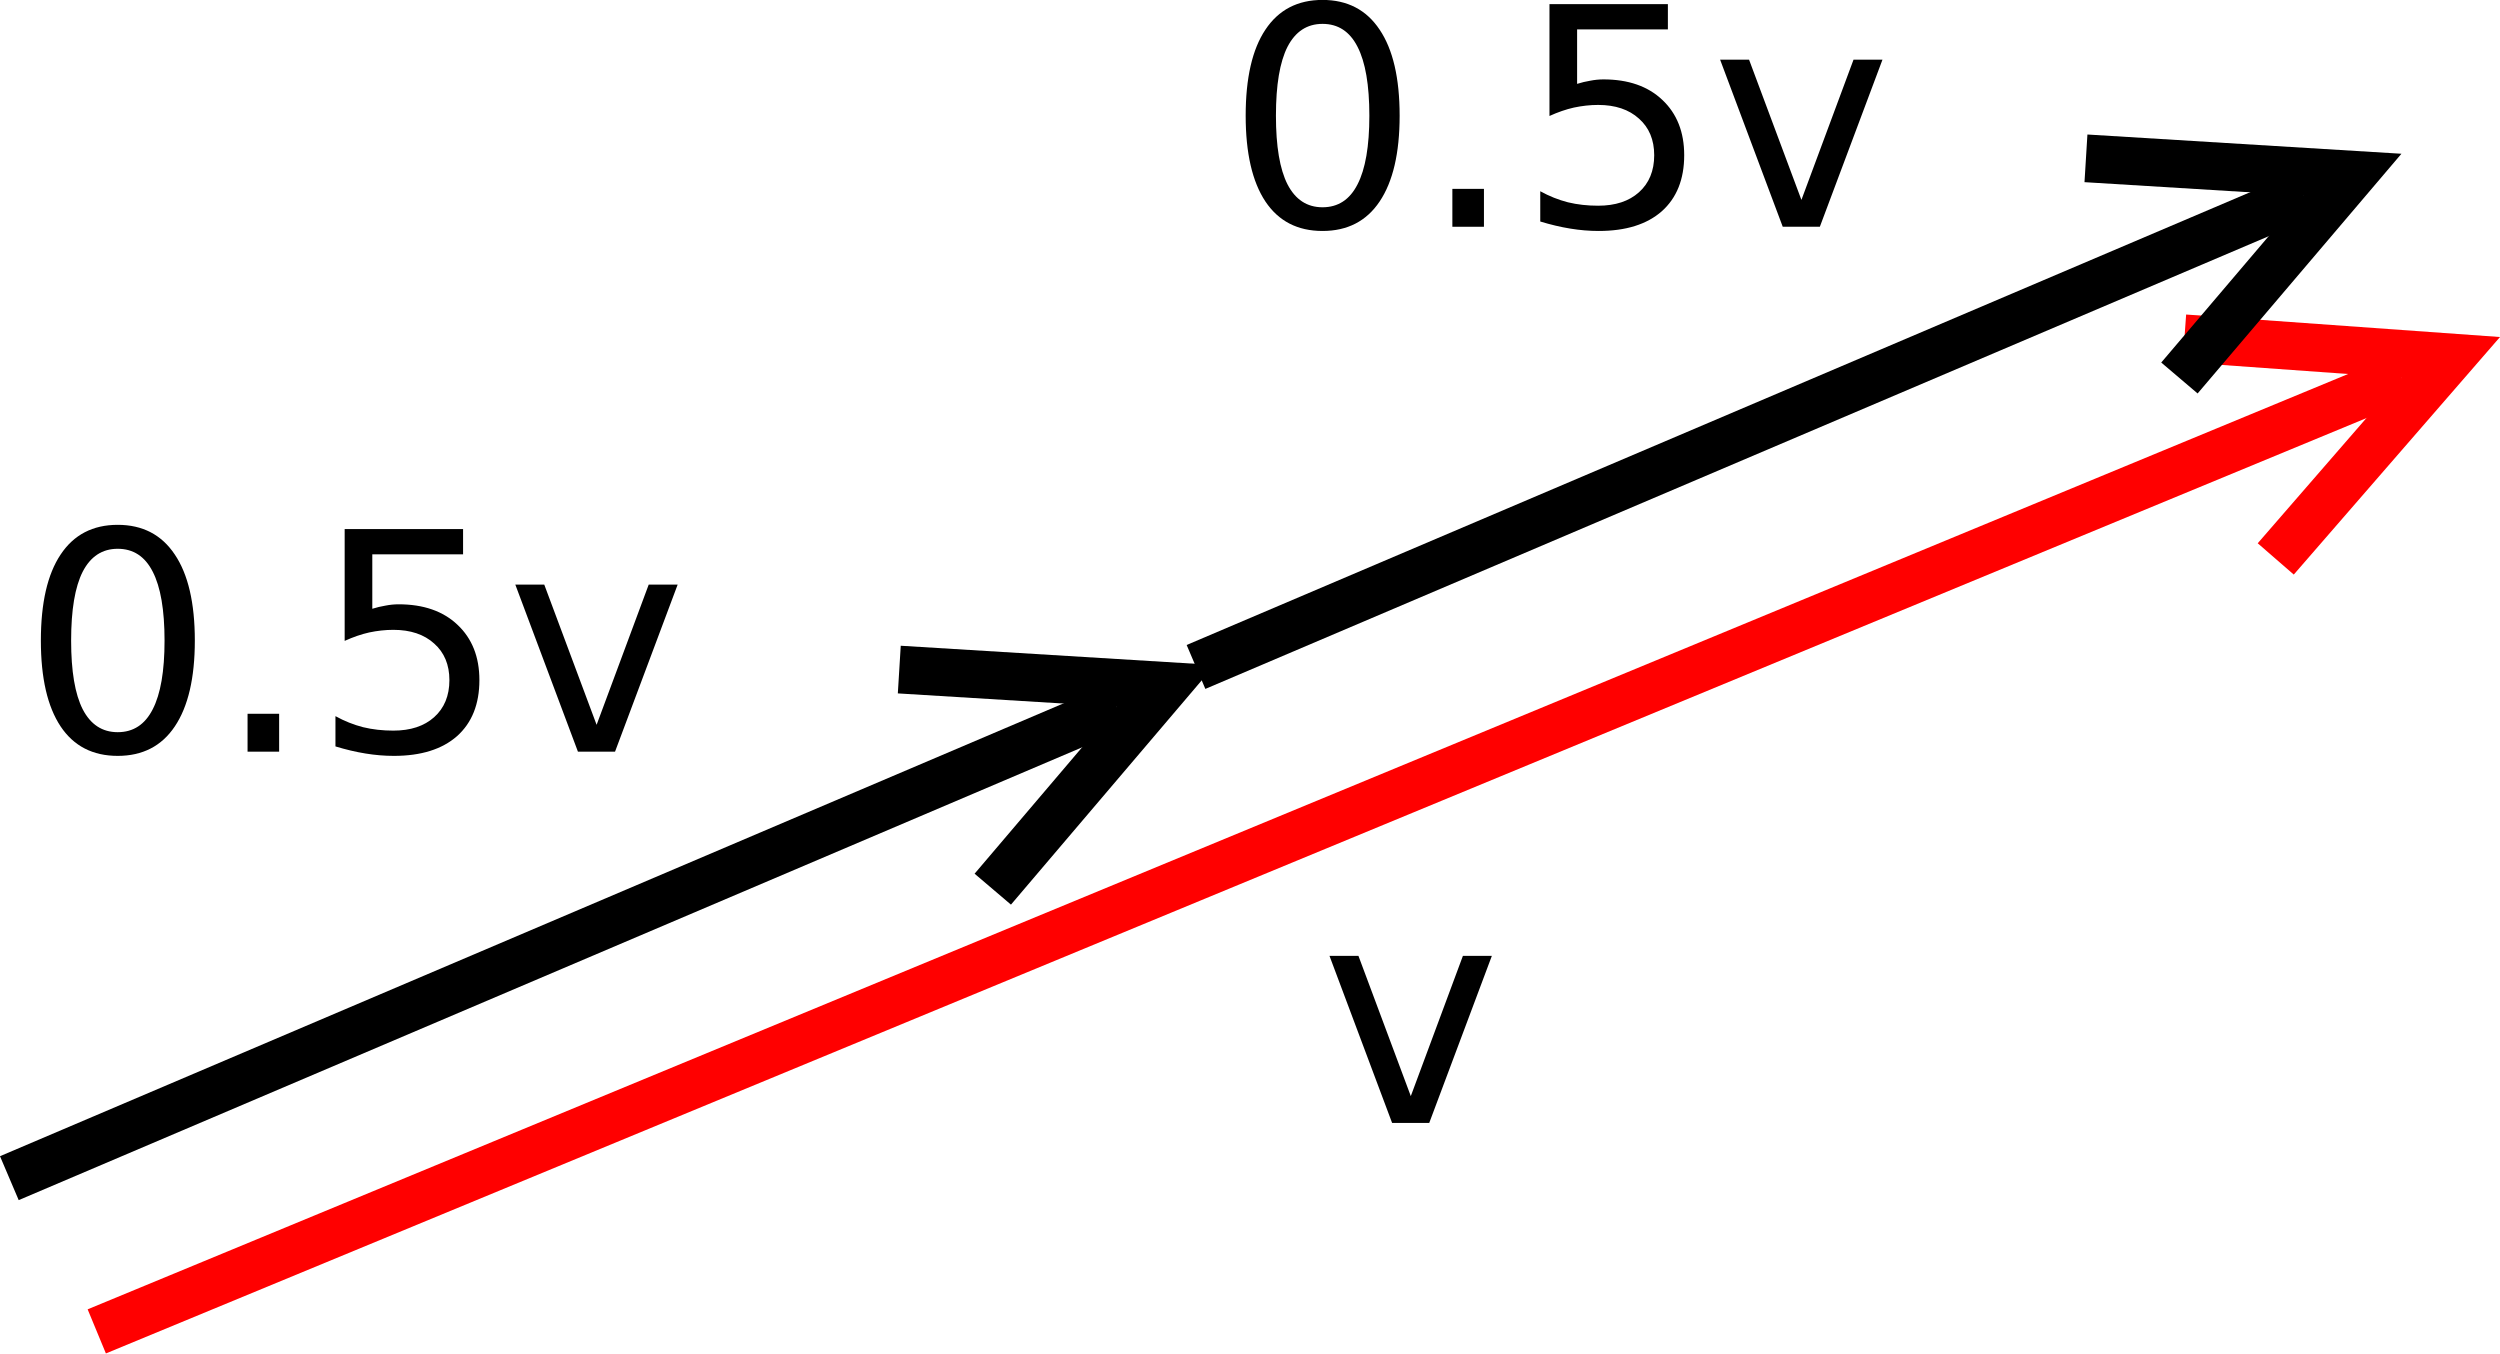
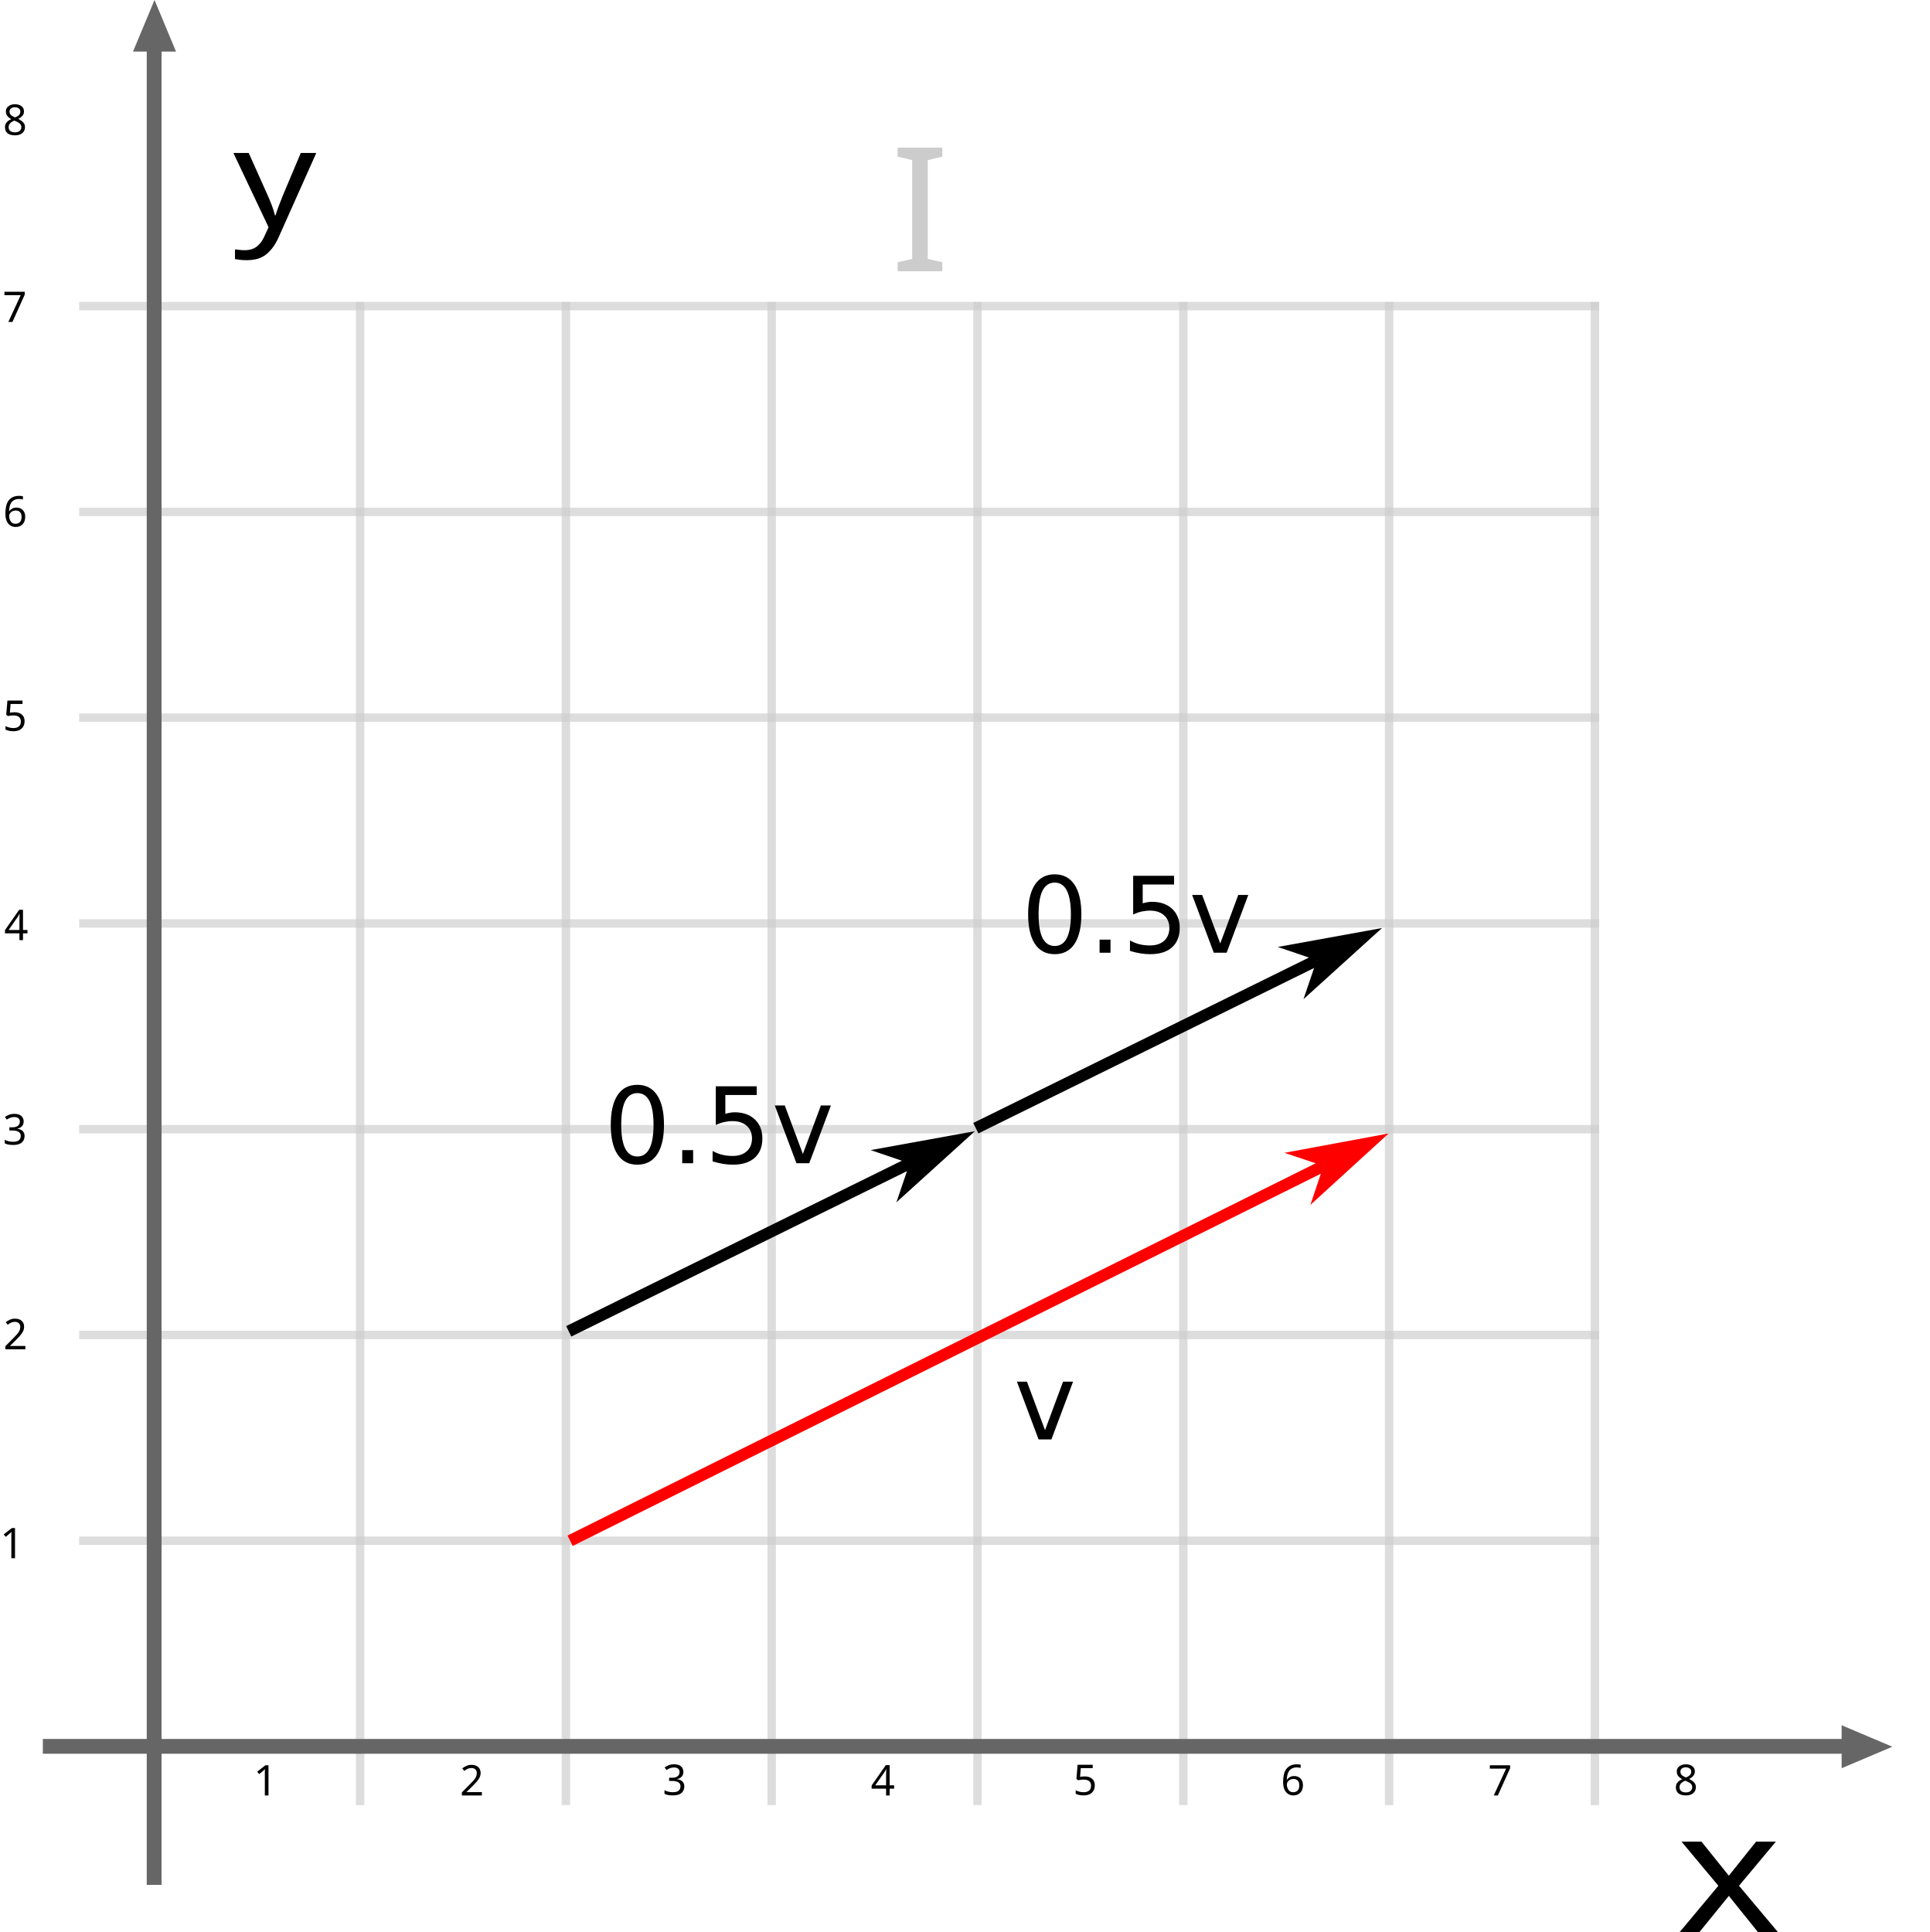
- <svg xmlns="http://www.w3.org/2000/svg" width="148.445pt" height="80.365pt" viewBox="0 0 148.445 80.365" version="1.1" id="svg298">
+ <svg xmlns="http://www.w3.org/2000/svg" width="331.4pt" height="331.91pt" viewBox="0 0 331.4 331.91" version="1.1" id="svg298">
  <defs id="defs247">
+     <marker style="overflow:visible" id="marker5212" refX="0" refY="0" orient="auto-start-reverse" markerWidth="8.75" markerHeight="5" viewBox="0 0 8.75 5" preserveAspectRatio="xMidYMid">
+       <path style="fill:context-stroke;fill-rule:evenodd;stroke:none" d="M 0,0 5,-5 -12.5,0 5,5 Z" id="path5210" transform="scale(-0.5)" />
+     </marker>
+     <marker style="overflow:visible" id="Arrow1L" refX="0" refY="0" orient="auto-start-reverse" markerWidth="8.75" markerHeight="5" viewBox="0 0 8.75 5" preserveAspectRatio="xMidYMid">
+       <path style="fill:context-stroke;fill-rule:evenodd;stroke:none" d="M 0,0 5,-5 -12.5,0 5,5 Z" id="arrow1L" transform="scale(-0.5)" />
+     </marker>
    <g id="g227">
      <symbol overflow="visible" id="glyph0-0">
-         <path style="stroke:none;" d="M 0.906 3.203 L 0.906 -12.797 L 9.969 -12.797 L 9.969 3.203 Z M 1.922 2.203 L 8.969 2.203 L 8.969 -11.766 L 1.922 -11.766 Z M 1.922 2.203 " id="path212" />
+         <path style="stroke:none" d="m 0.906,3.203 v -16 h 9.062 v 16 z m 1.016,-1 H 8.969 v -13.969 H 1.922 Z m 0,0" id="path212" />
      </symbol>
      <symbol overflow="visible" id="glyph0-1">
-         <path style="stroke:none;" d="M 0.547 -9.922 L 2.266 -9.922 L 5.375 -1.594 L 8.469 -9.922 L 10.188 -9.922 L 6.469 0 L 4.266 0 Z M 0.547 -9.922 " id="path215" />
+         <path style="stroke:none" d="m 0.547,-9.922 h 1.719 L 5.375,-1.594 8.469,-9.922 H 10.188 L 6.469,0 H 4.266 Z m 0,0" id="path215" />
      </symbol>
      <symbol overflow="visible" id="glyph0-2">
-         <path style="stroke:none;" d="M 5.766 -12.047 C 4.848 -12.047 4.156 -11.594 3.688 -10.688 C 3.227 -9.781 3 -8.414 3 -6.594 C 3 -4.781 3.227 -3.422 3.688 -2.516 C 4.156 -1.609 4.848 -1.156 5.766 -1.156 C 6.691 -1.156 7.383 -1.609 7.844 -2.516 C 8.312 -3.422 8.547 -4.781 8.547 -6.594 C 8.547 -8.414 8.312 -9.781 7.844 -10.688 C 7.383 -11.594 6.691 -12.047 5.766 -12.047 Z M 5.766 -13.469 C 7.242 -13.469 8.375 -12.879 9.156 -11.703 C 9.945 -10.535 10.344 -8.832 10.344 -6.594 C 10.344 -4.375 9.945 -2.676 9.156 -1.5 C 8.375 -0.332 7.242 0.25 5.766 0.25 C 4.285 0.25 3.156 -0.332 2.375 -1.5 C 1.594 -2.676 1.203 -4.375 1.203 -6.594 C 1.203 -8.832 1.594 -10.535 2.375 -11.703 C 3.156 -12.879 4.285 -13.469 5.766 -13.469 Z M 5.766 -13.469 " id="path218" />
+         <path style="stroke:none" d="m 5.766,-12.047 c -0.918,0 -1.609,0.453 -2.078,1.359 C 3.227,-9.781 3,-8.414 3,-6.594 c 0,1.812 0.227,3.172 0.688,4.078 0.469,0.906 1.16,1.359 2.078,1.359 0.926,0 1.617,-0.453 2.078,-1.359 0.469,-0.906 0.703,-2.266 0.703,-4.078 0,-1.82 -0.234,-3.188 -0.703,-4.094 -0.461,-0.906 -1.152,-1.359 -2.078,-1.359 z m 0,-1.422 c 1.477,0 2.609,0.59 3.391,1.766 0.789,1.168 1.188,2.871 1.188,5.109 0,2.219 -0.398,3.918 -1.188,5.094 C 8.375,-0.332 7.242,0.25 5.766,0.25 4.285,0.25 3.156,-0.332 2.375,-1.5 1.594,-2.676 1.203,-4.375 1.203,-6.594 c 0,-2.238 0.391,-3.941 1.172,-5.109 0.781,-1.176 1.91,-1.766 3.391,-1.766 z m 0,0" id="path218" />
      </symbol>
      <symbol overflow="visible" id="glyph0-3">
-         <path style="stroke:none;" d="M 1.938 -2.25 L 3.812 -2.25 L 3.812 0 L 1.938 0 Z M 1.938 -2.25 " id="path221" />
+         <path style="stroke:none" d="m 1.938,-2.25 h 1.875 V 0 h -1.875 z m 0,0" id="path221" />
      </symbol>
      <symbol overflow="visible" id="glyph0-4">
-         <path style="stroke:none;" d="M 1.953 -13.219 L 8.984 -13.219 L 8.984 -11.719 L 3.594 -11.719 L 3.594 -8.484 C 3.852 -8.566 4.113 -8.629 4.375 -8.672 C 4.633 -8.723 4.895 -8.75 5.156 -8.75 C 6.633 -8.75 7.801 -8.344 8.656 -7.531 C 9.52 -6.719 9.953 -5.625 9.953 -4.25 C 9.953 -2.82 9.508 -1.711 8.625 -0.922 C 7.738 -0.141 6.488 0.25 4.875 0.25 C 4.32 0.25 3.758 0.203 3.188 0.109 C 2.613 0.016 2.02 -0.125 1.406 -0.312 L 1.406 -2.109 C 1.938 -1.816 2.484 -1.598 3.047 -1.453 C 3.609 -1.316 4.207 -1.25 4.844 -1.25 C 5.863 -1.25 6.672 -1.516 7.266 -2.047 C 7.867 -2.586 8.172 -3.32 8.172 -4.25 C 8.172 -5.164 7.867 -5.891 7.266 -6.422 C 6.672 -6.961 5.863 -7.234 4.844 -7.234 C 4.363 -7.234 3.883 -7.18 3.406 -7.078 C 2.938 -6.973 2.453 -6.805 1.953 -6.578 Z M 1.953 -13.219 " id="path224" />
+         <path style="stroke:none" d="m 1.953,-13.219 h 7.031 v 1.5 H 3.594 v 3.234 C 3.852,-8.566 4.113,-8.629 4.375,-8.672 4.633,-8.723 4.895,-8.75 5.156,-8.75 c 1.477,0 2.645,0.406 3.5,1.219 0.863,0.812 1.297,1.906 1.297,3.281 0,1.43 -0.445,2.539 -1.328,3.328 C 7.738,-0.141 6.488,0.25 4.875,0.25 4.32,0.25 3.758,0.203 3.188,0.109 2.613,0.016 2.02,-0.125 1.406,-0.312 v -1.797 c 0.531,0.293 1.078,0.512 1.641,0.656 0.562,0.137 1.16,0.203 1.797,0.203 1.02,0 1.828,-0.266 2.422,-0.797 0.602,-0.539 0.906,-1.273 0.906,-2.203 0,-0.914 -0.305,-1.641 -0.906,-2.172 -0.594,-0.539 -1.402,-0.812 -2.422,-0.812 -0.48,0 -0.961,0.055 -1.438,0.156 -0.469,0.105 -0.953,0.273 -1.453,0.5 z m 0,0" id="path224" />
      </symbol>
    </g>
    <clipPath id="clip1">
-       <path d="M 0 1 L 107 1 L 107 80.363 L 0 80.363 Z M 0 1 " id="path229" />
+       <path d="M 0,1 H 107 V 80.363 H 0 Z m 0,0" id="path229" />
    </clipPath>
    <clipPath id="clip2">
-       <path d="M 13 0 L 110 0 L 110 80.363 L 13 80.363 Z M 13 0 " id="path232" />
+       <path d="m 13,0 h 97 V 80.363 H 13 Z m 0,0" id="path232" />
    </clipPath>
    <clipPath id="clip3">
-       <path d="M 0 0 L 148.445 0 L 148.445 80.363 L 0 80.363 Z M 0 0 " id="path235" />
+       <path d="M 0,0 H 148.445 V 80.363 H 0 Z m 0,0" id="path235" />
    </clipPath>
    <clipPath id="clip4">
-       <path d="M 89 0 L 148.445 0 L 148.445 74 L 89 74 Z M 89 0 " id="path238" />
+       <path d="m 89,0 h 59.445 V 74 H 89 Z m 0,0" id="path238" />
    </clipPath>
    <clipPath id="clip5">
-       <path d="M 30 0 L 148.445 0 L 148.445 80 L 30 80 Z M 30 0 " id="path241" />
+       <path d="M 30,0 H 148.445 V 80 H 30 Z m 0,0" id="path241" />
    </clipPath>
    <clipPath id="clip6">
-       <path d="M 83 0 L 148.445 0 L 148.445 63 L 83 63 Z M 83 0 " id="path244" />
+       <path d="m 83,0 h 65.445 V 63 H 83 Z m 0,0" id="path244" />
    </clipPath>
+     <marker style="overflow:visible" id="marker5212-3" refX="0" refY="0" orient="auto-start-reverse" markerWidth="8.75" markerHeight="5" viewBox="0 0 8.75 5" preserveAspectRatio="xMidYMid">
+       <path style="fill:context-stroke;fill-rule:evenodd;stroke:none" d="M 0,0 5,-5 -12.5,0 5,5 Z" id="path5210-7" transform="scale(-0.5)" />
+     </marker>
  </defs>
-   <g clip-path="url(#clip1)" clip-rule="nonzero" id="g251">
-     <path style="fill:none;stroke:#000000;stroke-width:2.835;stroke-linecap:butt;stroke-linejoin:miter;stroke-miterlimit:10;stroke-opacity:1" d="M 0.555,69.957 66.297,41.965" id="path249" />
+   <g id="g4180" transform="translate(7.358736)">
+     <rect id="rect5041-8-0" style="opacity:0.673;fill:#cccccc;stroke-width:0.52" height="258.239" width="1.444" y="51.867" x="53.771" />
+     <rect id="rect5041-6-1" style="opacity:0.673;fill:#cccccc;stroke-width:0.52" height="258.239" width="1.444" y="51.867" x="89.124" />
+     <rect id="rect5041-0-6" style="opacity:0.673;fill:#cccccc;stroke-width:0.52" height="258.239" width="1.444" y="51.867" x="124.469" />
+     <rect id="rect5041-2-5" style="opacity:0.673;fill:#cccccc;stroke-width:0.52" height="258.239" width="1.444" y="51.867" x="159.822" />
+     <rect id="rect5041-4-7" style="opacity:0.673;fill:#cccccc;stroke-width:0.52" height="258.239" width="1.444" y="51.867" x="195.175" />
+     <rect id="rect5041-86-5" style="opacity:0.673;fill:#cccccc;stroke-width:0.52" height="258.239" width="1.444" y="51.867" x="230.52" />
+     <rect id="rect5041-5-4" style="opacity:0.673;fill:#cccccc;stroke-width:0.52" height="258.239" width="1.444" y="51.867" x="265.873" />
+     <rect id="rect5041-00-9" style="opacity:0.673;fill:#cccccc;stroke-width:0.52" transform="rotate(90)" height="261.075" width="1.444" y="-267.314" x="51.867" />
+     <rect id="rect5041-61-7" style="opacity:0.673;fill:#cccccc;stroke-width:0.52" transform="rotate(90)" height="261.075" width="1.444" y="-267.314" x="87.217" />
+     <rect id="rect5041-3-6" style="opacity:0.673;fill:#cccccc;stroke-width:0.52" transform="rotate(90)" height="261.075" width="1.444" y="-267.314" x="122.568" />
+     <rect id="rect5041-89-2" style="opacity:0.673;fill:#cccccc;stroke-width:0.52" transform="rotate(90)" height="261.075" width="1.444" y="-267.314" x="157.918" />
+     <rect id="rect5041-42-9" style="opacity:0.673;fill:#cccccc;stroke-width:0.52" transform="rotate(90)" height="261.075" width="1.444" y="-267.314" x="193.269" />
+     <rect id="rect5041-097-5" style="opacity:0.673;fill:#cccccc;stroke-width:0.52" transform="rotate(90)" height="261.075" width="1.444" y="-267.314" x="228.619" />
+     <rect id="rect5041-37-2" style="opacity:0.673;fill:#cccccc;stroke-width:0.52" transform="rotate(90)" height="261.075" width="1.444" y="-267.314" x="263.969" />
+     <text id="text3867-9" style="font-size:9px;line-height:0%;font-family:sans-serif;letter-spacing:0px;word-spacing:0px;fill:#000000;stroke-width:0.75" xml:space="preserve" transform="scale(1.085977,0.9208302)" y="42.349" x="30.11">
+       <tspan id="tspan3869-5" x="30.11" y="42.349" style="font-size:25.765px;line-height:1.25;font-family:sans-serif;stroke-width:0.75">y</tspan>
+     </text>
+     <text id="text3892-3" style="font-size:9px;line-height:0%;font-family:Andalus;letter-spacing:0px;word-spacing:0px;fill:#cccccc;stroke-width:0.75" xml:space="preserve" y="46.598" x="145.638">
+       <tspan id="tspan3894-34" x="145.638" y="46.598" style="font-size:29.727px;line-height:1.25;stroke-width:0.75">I</tspan>
+     </text>
+     <text id="text3939-1-36" style="font-size:9px;line-height:0%;font-family:sans-serif;letter-spacing:0px;word-spacing:0px;fill:#000000;stroke-width:0.75" xml:space="preserve" y="308.456" x="36.179">
+       <tspan id="tspan3941-1-1" x="36.179" y="308.456" style="font-size:7.261px;line-height:1.25;font-family:sans-serif;stroke-width:0.75">1</tspan>
+     </text>
+     <path id="path4331-4" style="color:#000000;text-indent:0;text-transform:none;fill:#666666;stroke-width:0.924" d="M 19.183,0 15.493,8.858 H 17.847 V 323.812 h 2.545 V 8.858 h 2.482 z" />
+     <path id="path4331-4-2" style="color:#000000;text-indent:0;text-transform:none;fill:#666666;stroke-width:0.916" d="m 317.688,300.081 -8.714,-3.691 v 2.355 H 0 v 2.545 h 308.975 v 2.482 z" />
+     <text id="text3939-1-3-8" style="font-size:9px;line-height:0%;font-family:sans-serif;letter-spacing:0px;word-spacing:0px;fill:#000000;stroke-width:0.75" xml:space="preserve" y="308.456" x="71.632">
+       <tspan id="tspan3941-1-8-6" x="71.632" y="308.456" style="font-size:7.261px;line-height:1.25;font-family:sans-serif;stroke-width:0.75">2</tspan>
+     </text>
+     <text id="text3939-1-3-7-2" style="font-size:9px;line-height:0%;font-family:sans-serif;letter-spacing:0px;word-spacing:0px;fill:#000000;stroke-width:0.75" xml:space="preserve" y="308.364" x="106.448">
+       <tspan id="tspan3941-1-8-4-1" x="106.448" y="308.364" style="font-size:7.261px;line-height:1.25;font-family:sans-serif;stroke-width:0.75">3</tspan>
+     </text>
+     <text id="text3939-1-3-2-4" style="font-size:9px;line-height:0%;font-family:sans-serif;letter-spacing:0px;word-spacing:0px;fill:#000000;stroke-width:0.75" xml:space="preserve" y="308.456" x="142.204">
+       <tspan id="tspan3941-1-8-7-6" x="142.204" y="308.456" style="font-size:7.261px;line-height:1.25;font-family:sans-serif;stroke-width:0.75">4</tspan>
+     </text>
+     <text id="text3939-1-3-2-7-2" style="font-size:9px;line-height:0%;font-family:sans-serif;letter-spacing:0px;word-spacing:0px;fill:#000000;stroke-width:0.75" xml:space="preserve" y="308.368" x="176.958">
+       <tspan id="tspan3941-1-8-7-9-91" x="176.958" y="308.368" style="font-size:7.261px;line-height:1.25;font-family:sans-serif;stroke-width:0.75">5</tspan>
+     </text>
+     <text id="text3939-1-3-2-3-5" style="font-size:9px;line-height:0%;font-family:sans-serif;letter-spacing:0px;word-spacing:0px;fill:#000000;stroke-width:0.75" xml:space="preserve" y="308.368" x="212.632">
+       <tspan id="tspan3941-1-8-7-1-0" x="212.632" y="308.368" style="font-size:7.261px;line-height:1.25;font-family:sans-serif;stroke-width:0.75">6</tspan>
+     </text>
+     <text id="text3939-1-3-2-9-3" style="font-size:9px;line-height:0%;font-family:sans-serif;letter-spacing:0px;word-spacing:0px;fill:#000000;stroke-width:0.75" xml:space="preserve" y="308.456" x="248.233">
+       <tspan id="tspan3941-1-8-7-8-64" x="248.233" y="308.456" style="font-size:7.261px;line-height:1.25;font-family:sans-serif;stroke-width:0.75">7</tspan>
+     </text>
+     <text id="text3939-1-3-2-6-9" style="font-size:9px;line-height:0%;font-family:sans-serif;letter-spacing:0px;word-spacing:0px;fill:#000000;stroke-width:0.75" xml:space="preserve" y="308.368" x="280.142">
+       <tspan id="tspan3941-1-8-7-5-2" x="280.142" y="308.368" style="font-size:7.261px;line-height:1.25;font-family:sans-serif;stroke-width:0.75">8</tspan>
+     </text>
+     <text id="text3939-1-36-3" style="font-size:9px;line-height:0%;font-family:sans-serif;letter-spacing:0px;word-spacing:0px;fill:#000000;stroke-width:0.75" xml:space="preserve" y="267.696" x="-7.359">
+       <tspan id="tspan3941-1-1-0" x="-7.359" y="267.696" style="font-size:7.261px;line-height:1.25;font-family:sans-serif;stroke-width:0.75">1</tspan>
+     </text>
+     <text id="text3939-1-36-3-3" style="font-size:9px;line-height:0%;font-family:sans-serif;letter-spacing:0px;word-spacing:0px;fill:#000000;stroke-width:0.75" xml:space="preserve" y="231.806" x="-6.781">
+       <tspan id="tspan3941-1-1-0-8" x="-6.781" y="231.806" style="font-size:7.261px;line-height:1.25;font-family:sans-serif;stroke-width:0.75">2</tspan>
+     </text>
+     <text id="text3939-1-36-3-2" style="font-size:9px;line-height:0%;font-family:sans-serif;letter-spacing:0px;word-spacing:0px;fill:#000000;stroke-width:0.75" xml:space="preserve" y="196.62" x="-6.873">
+       <tspan id="tspan3941-1-1-0-5" x="-6.873" y="196.62" style="font-size:7.261px;line-height:1.25;font-family:sans-serif;stroke-width:0.75">3</tspan>
+     </text>
+     <text id="text3939-1-36-3-20" style="font-size:9px;line-height:0%;font-family:sans-serif;letter-spacing:0px;word-spacing:0px;fill:#000000;stroke-width:0.75" xml:space="preserve" y="161.516" x="-6.66">
+       <tspan id="tspan3941-1-1-0-3" x="-6.66" y="161.516" style="font-size:7.261px;line-height:1.25;font-family:sans-serif;stroke-width:0.75">4</tspan>
+     </text>
+     <text id="text3939-1-36-3-7" style="font-size:9px;line-height:0%;font-family:sans-serif;letter-spacing:0px;word-spacing:0px;fill:#000000;stroke-width:0.75" xml:space="preserve" y="125.546" x="-6.869">
+       <tspan id="tspan3941-1-1-0-2" x="-6.869" y="125.546" style="font-size:7.261px;line-height:1.25;font-family:sans-serif;stroke-width:0.75">5</tspan>
+     </text>
+     <text id="text3939-1-36-3-9" style="font-size:9px;line-height:0%;font-family:sans-serif;letter-spacing:0px;word-spacing:0px;fill:#000000;stroke-width:0.75" xml:space="preserve" y="90.452" x="-6.841">
+       <tspan id="tspan3941-1-1-0-7" x="-6.841" y="90.452" style="font-size:7.261px;line-height:1.25;font-family:sans-serif;stroke-width:0.75">6</tspan>
+     </text>
+     <text id="text3939-1-36-3-5" style="font-size:9px;line-height:0%;font-family:sans-serif;letter-spacing:0px;word-spacing:0px;fill:#000000;stroke-width:0.75" xml:space="preserve" y="55.312" x="-6.912">
+       <tspan id="tspan3941-1-1-0-34" x="-6.912" y="55.312" style="font-size:7.261px;line-height:1.25;font-family:sans-serif;stroke-width:0.75">7</tspan>
+     </text>
+     <text id="text3939-1-36-3-32" style="font-size:9px;line-height:0%;font-family:sans-serif;letter-spacing:0px;word-spacing:0px;fill:#000000;stroke-width:0.75" xml:space="preserve" y="23.172" x="-6.862">
+       <tspan id="tspan3941-1-1-0-1" x="-6.862" y="23.172" style="font-size:7.261px;line-height:1.25;font-family:sans-serif;stroke-width:0.75">8</tspan>
+     </text>
+     <text id="text3867-9-3" style="font-size:9px;line-height:0%;font-family:sans-serif;letter-spacing:0px;word-spacing:0px;fill:#000000;stroke-width:0.75" xml:space="preserve" transform="scale(1.085977,0.9208302)" y="360.447" x="258.345">
+       <tspan id="tspan3869-5-3" x="258.345" y="360.447" style="font-size:31.458px;line-height:1.25;font-family:sans-serif;stroke-width:0.75">x</tspan>
+     </text>
  </g>
-   <g clip-path="url(#clip2)" clip-rule="nonzero" id="g255">
-     <path style="fill:none;stroke:#000000;stroke-width:2.835;stroke-linecap:butt;stroke-linejoin:miter;stroke-miterlimit:10;stroke-opacity:1" d="M 58.949,52.797 69.215,40.727 53.398,39.758" id="path253" />
-   </g>
-   <g clip-path="url(#clip3)" clip-rule="nonzero" id="g259">
-     <path style="fill:none;stroke:#ff0000;stroke-width:2.835;stroke-linecap:butt;stroke-linejoin:miter;stroke-miterlimit:10;stroke-opacity:1" d="M 5.746,79.055 142.586,22.434" id="path257" />
-   </g>
-   <g clip-path="url(#clip4)" clip-rule="nonzero" id="g263">
-     <path style="fill:none;stroke:#ff0000;stroke-width:2.835;stroke-linecap:butt;stroke-linejoin:miter;stroke-miterlimit:10;stroke-opacity:1" d="M 135.129,33.188 145.516,21.223 129.707,20.09" id="path261" />
-   </g>
-   <g clip-path="url(#clip5)" clip-rule="nonzero" id="g267">
-     <path style="fill:none;stroke:#000000;stroke-width:2.835;stroke-linecap:butt;stroke-linejoin:miter;stroke-miterlimit:10;stroke-opacity:1" d="M 71.016,39.602 136.758,11.613" id="path265" />
-   </g>
-   <g clip-path="url(#clip6)" clip-rule="nonzero" id="g271">
-     <path style="fill:none;stroke:#000000;stroke-width:2.835;stroke-linecap:butt;stroke-linejoin:miter;stroke-miterlimit:10;stroke-opacity:1" d="m 129.41,22.445 10.266,-12.074 -15.816,-0.969" id="path269" />
-   </g>
-   <g style="fill:#000000;fill-opacity:1" id="g275">
+   <path style="fill:#ff0000;stroke:#ff0000;stroke-width:2;stroke-linecap:butt;stroke-linejoin:miter;stroke-dasharray:none;stroke-opacity:1;marker-end:url(#Arrow1L)" d="M 97.927,264.692 227.328,200.297" id="path4765" />
+   <g style="fill:#000000;fill-opacity:1" id="g275" transform="translate(95.73352,180.6093)">
    <g id="use273" transform="translate(78.39545,66.67941)">
      <path style="stroke:none" d="m 0.547,-9.922 h 1.719 L 5.375,-1.594 8.469,-9.922 H 10.188 L 6.469,0 H 4.266 Z m 0,0" id="path4739" />
    </g>
  </g>
-   <g style="fill:#000000;fill-opacity:1" id="g285">
+   <path style="fill:none;stroke:#000000;stroke-width:2;stroke-linecap:butt;stroke-linejoin:miter;stroke-dasharray:none;stroke-opacity:1;marker-end:url(#marker5212)" d="M 97.69,228.715 156.246,199.858" id="path5158" />
+   <g style="fill:#000000;fill-opacity:1" id="g295" transform="translate(102.4842,155.2049)">
+     <g id="use287" transform="translate(1.223562,44.63252)">
+       <path style="stroke:none" d="m 5.766,-12.047 c -0.918,0 -1.609,0.453 -2.078,1.359 C 3.227,-9.781 3,-8.414 3,-6.594 c 0,1.812 0.227,3.172 0.688,4.078 0.469,0.906 1.16,1.359 2.078,1.359 0.926,0 1.617,-0.453 2.078,-1.359 0.469,-0.906 0.703,-2.266 0.703,-4.078 0,-1.82 -0.234,-3.188 -0.703,-4.094 -0.461,-0.906 -1.152,-1.359 -2.078,-1.359 z m 0,-1.422 c 1.477,0 2.609,0.59 3.391,1.766 0.789,1.168 1.188,2.871 1.188,5.109 0,2.219 -0.398,3.918 -1.188,5.094 C 8.375,-0.332 7.242,0.25 5.766,0.25 4.285,0.25 3.156,-0.332 2.375,-1.5 1.594,-2.676 1.203,-4.375 1.203,-6.594 c 0,-2.238 0.391,-3.941 1.172,-5.109 0.781,-1.176 1.91,-1.766 3.391,-1.766 z m 0,0" id="path4759" />
+     </g>
+     <g id="use289" transform="translate(12.76162,44.63252)">
+       <path style="stroke:none" d="m 1.938,-2.25 h 1.875 V 0 h -1.875 z m 0,0" id="path4763" />
+     </g>
+     <g id="use291" transform="translate(18.51251,44.63252)">
+       <path style="stroke:none" d="m 1.953,-13.219 h 7.031 v 1.5 H 3.594 v 3.234 C 3.852,-8.566 4.113,-8.629 4.375,-8.672 4.633,-8.723 4.895,-8.75 5.156,-8.75 c 1.477,0 2.645,0.406 3.5,1.219 0.863,0.812 1.297,1.906 1.297,3.281 0,1.43 -0.445,2.539 -1.328,3.328 C 7.738,-0.141 6.488,0.25 4.875,0.25 4.32,0.25 3.758,0.203 3.188,0.109 2.613,0.016 2.02,-0.125 1.406,-0.312 v -1.797 c 0.531,0.293 1.078,0.512 1.641,0.656 0.562,0.137 1.16,0.203 1.797,0.203 1.02,0 1.828,-0.266 2.422,-0.797 0.602,-0.539 0.906,-1.273 0.906,-2.203 0,-0.914 -0.305,-1.641 -0.906,-2.172 -0.594,-0.539 -1.402,-0.812 -2.422,-0.812 -0.48,0 -0.961,0.055 -1.438,0.156 -0.469,0.105 -0.953,0.273 -1.453,0.5 z m 0,0" id="path4767" />
+     </g>
+     <g id="use293" transform="translate(30.05057,44.63252)">
+       <path style="stroke:none" d="m 0.547,-9.922 h 1.719 L 5.375,-1.594 8.469,-9.922 H 10.188 L 6.469,0 H 4.266 Z m 0,0" id="path4771" />
+     </g>
+   </g>
+   <path style="fill:none;stroke:#000000;stroke-width:2;stroke-linecap:butt;stroke-linejoin:miter;stroke-dasharray:none;stroke-opacity:1;marker-end:url(#marker5212-3)" d="m 167.616,193.816 58.556,-28.857" id="path5158-4" />
+   <g style="fill:#000000;fill-opacity:1" id="g285" transform="translate(102.6353,150.2104)">
    <g id="use277" transform="translate(72.76264,13.46456)">
      <path style="stroke:none" d="m 5.766,-12.047 c -0.918,0 -1.609,0.453 -2.078,1.359 C 3.227,-9.781 3,-8.414 3,-6.594 c 0,1.812 0.227,3.172 0.688,4.078 0.469,0.906 1.16,1.359 2.078,1.359 0.926,0 1.617,-0.453 2.078,-1.359 0.469,-0.906 0.703,-2.266 0.703,-4.078 0,-1.82 -0.234,-3.188 -0.703,-4.094 -0.461,-0.906 -1.152,-1.359 -2.078,-1.359 z m 0,-1.422 c 1.477,0 2.609,0.59 3.391,1.766 0.789,1.168 1.188,2.871 1.188,5.109 0,2.219 -0.398,3.918 -1.188,5.094 C 8.375,-0.332 7.242,0.25 5.766,0.25 4.285,0.25 3.156,-0.332 2.375,-1.5 1.594,-2.676 1.203,-4.375 1.203,-6.594 c 0,-2.238 0.391,-3.941 1.172,-5.109 0.781,-1.176 1.91,-1.766 3.391,-1.766 z m 0,0" id="path4743" />
    </g>
    <g id="use279" transform="translate(84.3007,13.46456)">
      <path style="stroke:none" d="m 1.938,-2.25 h 1.875 V 0 h -1.875 z m 0,0" id="path4747" />
    </g>
    <g id="use281" transform="translate(90.05159,13.46456)">
      <path style="stroke:none" d="m 1.953,-13.219 h 7.031 v 1.5 H 3.594 v 3.234 C 3.852,-8.566 4.113,-8.629 4.375,-8.672 4.633,-8.723 4.895,-8.75 5.156,-8.75 c 1.477,0 2.645,0.406 3.5,1.219 0.863,0.812 1.297,1.906 1.297,3.281 0,1.43 -0.445,2.539 -1.328,3.328 C 7.738,-0.141 6.488,0.25 4.875,0.25 4.32,0.25 3.758,0.203 3.188,0.109 2.613,0.016 2.02,-0.125 1.406,-0.312 v -1.797 c 0.531,0.293 1.078,0.512 1.641,0.656 0.562,0.137 1.16,0.203 1.797,0.203 1.02,0 1.828,-0.266 2.422,-0.797 0.602,-0.539 0.906,-1.273 0.906,-2.203 0,-0.914 -0.305,-1.641 -0.906,-2.172 -0.594,-0.539 -1.402,-0.812 -2.422,-0.812 -0.48,0 -0.961,0.055 -1.438,0.156 -0.469,0.105 -0.953,0.273 -1.453,0.5 z m 0,0" id="path4751" />
    </g>
    <g id="use283" transform="translate(101.5897,13.46456)">
      <path style="stroke:none" d="m 0.547,-9.922 h 1.719 L 5.375,-1.594 8.469,-9.922 H 10.188 L 6.469,0 H 4.266 Z m 0,0" id="path4755" />
    </g>
  </g>
-   <g style="fill:#000000;fill-opacity:1" id="g295">
-     <g id="use287" transform="translate(1.223562,44.63252)">
-       <path style="stroke:none" d="m 5.766,-12.047 c -0.918,0 -1.609,0.453 -2.078,1.359 C 3.227,-9.781 3,-8.414 3,-6.594 c 0,1.812 0.227,3.172 0.688,4.078 0.469,0.906 1.16,1.359 2.078,1.359 0.926,0 1.617,-0.453 2.078,-1.359 0.469,-0.906 0.703,-2.266 0.703,-4.078 0,-1.82 -0.234,-3.188 -0.703,-4.094 -0.461,-0.906 -1.152,-1.359 -2.078,-1.359 z m 0,-1.422 c 1.477,0 2.609,0.59 3.391,1.766 0.789,1.168 1.188,2.871 1.188,5.109 0,2.219 -0.398,3.918 -1.188,5.094 C 8.375,-0.332 7.242,0.25 5.766,0.25 4.285,0.25 3.156,-0.332 2.375,-1.5 1.594,-2.676 1.203,-4.375 1.203,-6.594 c 0,-2.238 0.391,-3.941 1.172,-5.109 0.781,-1.176 1.91,-1.766 3.391,-1.766 z m 0,0" id="path4759" />
-     </g>
-     <g id="use289" transform="translate(12.76162,44.63252)">
-       <path style="stroke:none" d="m 1.938,-2.25 h 1.875 V 0 h -1.875 z m 0,0" id="path4763" />
-     </g>
-     <g id="use291" transform="translate(18.51251,44.63252)">
-       <path style="stroke:none" d="m 1.953,-13.219 h 7.031 v 1.5 H 3.594 v 3.234 C 3.852,-8.566 4.113,-8.629 4.375,-8.672 4.633,-8.723 4.895,-8.75 5.156,-8.75 c 1.477,0 2.645,0.406 3.5,1.219 0.863,0.812 1.297,1.906 1.297,3.281 0,1.43 -0.445,2.539 -1.328,3.328 C 7.738,-0.141 6.488,0.25 4.875,0.25 4.32,0.25 3.758,0.203 3.188,0.109 2.613,0.016 2.02,-0.125 1.406,-0.312 v -1.797 c 0.531,0.293 1.078,0.512 1.641,0.656 0.562,0.137 1.16,0.203 1.797,0.203 1.02,0 1.828,-0.266 2.422,-0.797 0.602,-0.539 0.906,-1.273 0.906,-2.203 0,-0.914 -0.305,-1.641 -0.906,-2.172 -0.594,-0.539 -1.402,-0.812 -2.422,-0.812 -0.48,0 -0.961,0.055 -1.438,0.156 -0.469,0.105 -0.953,0.273 -1.453,0.5 z m 0,0" id="path4767" />
-     </g>
-     <g id="use293" transform="translate(30.05057,44.63252)">
-       <path style="stroke:none" d="m 0.547,-9.922 h 1.719 L 5.375,-1.594 8.469,-9.922 H 10.188 L 6.469,0 H 4.266 Z m 0,0" id="path4771" />
-     </g>
-   </g>
</svg>
